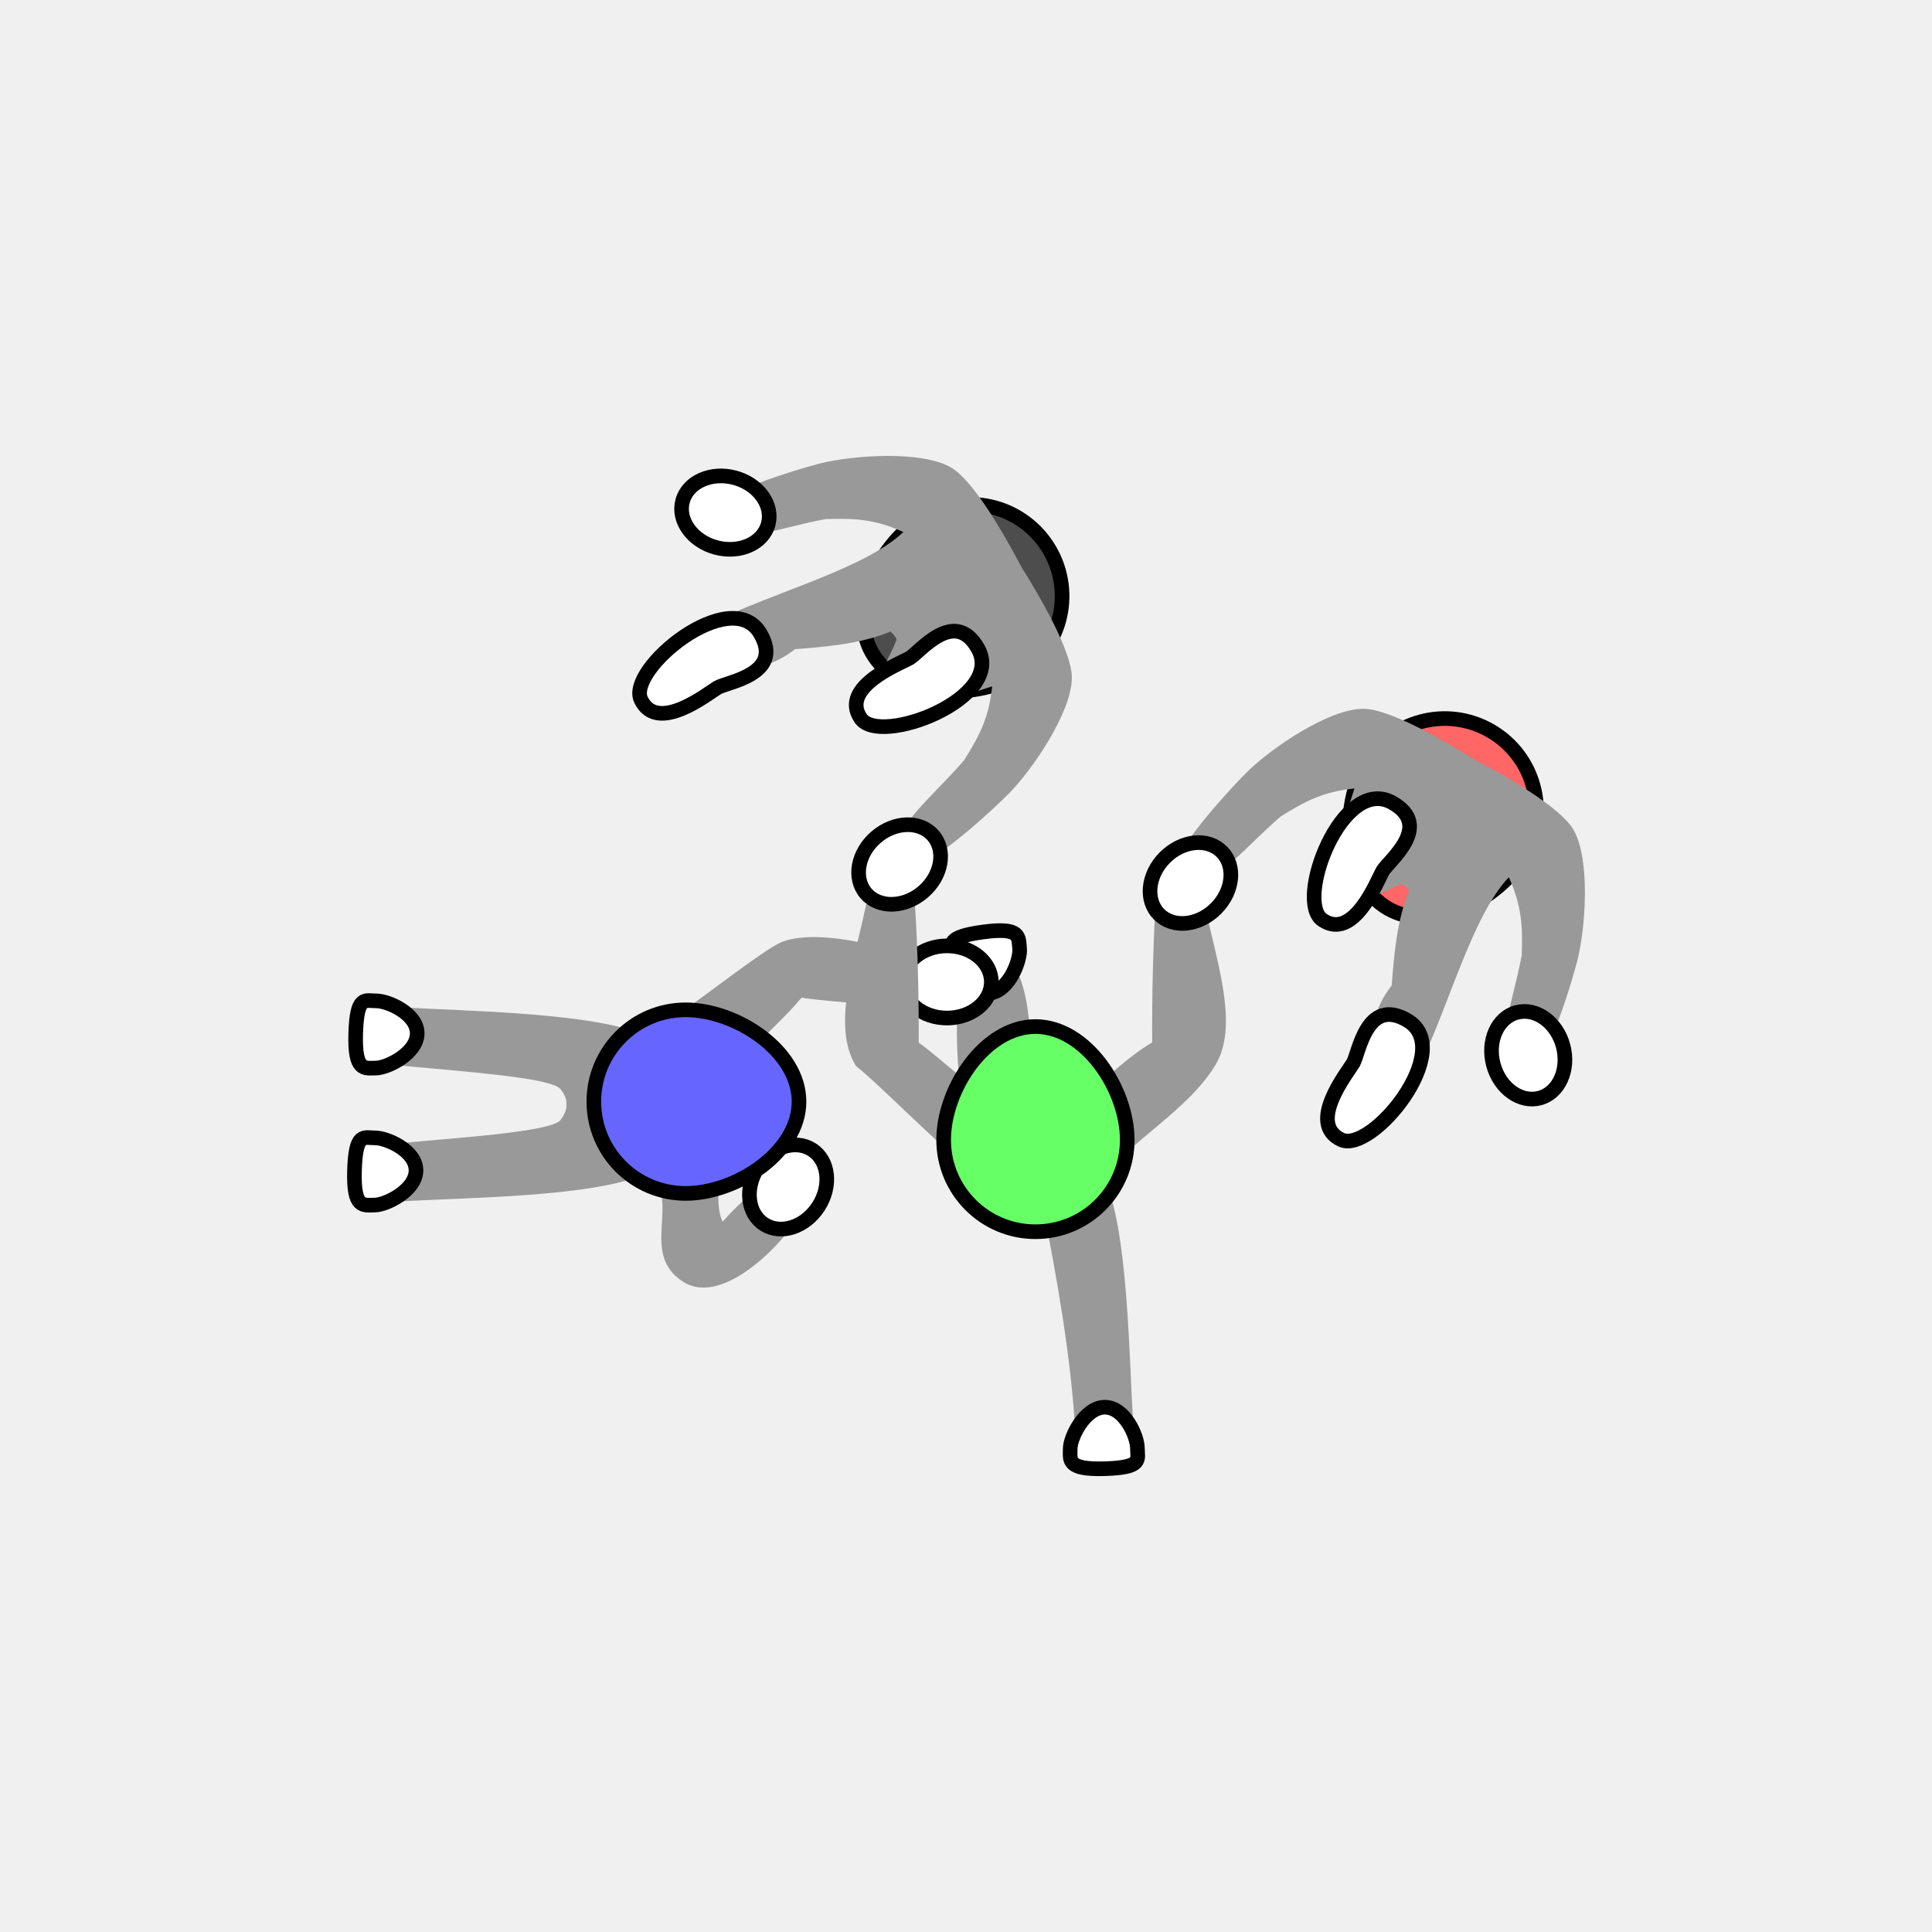
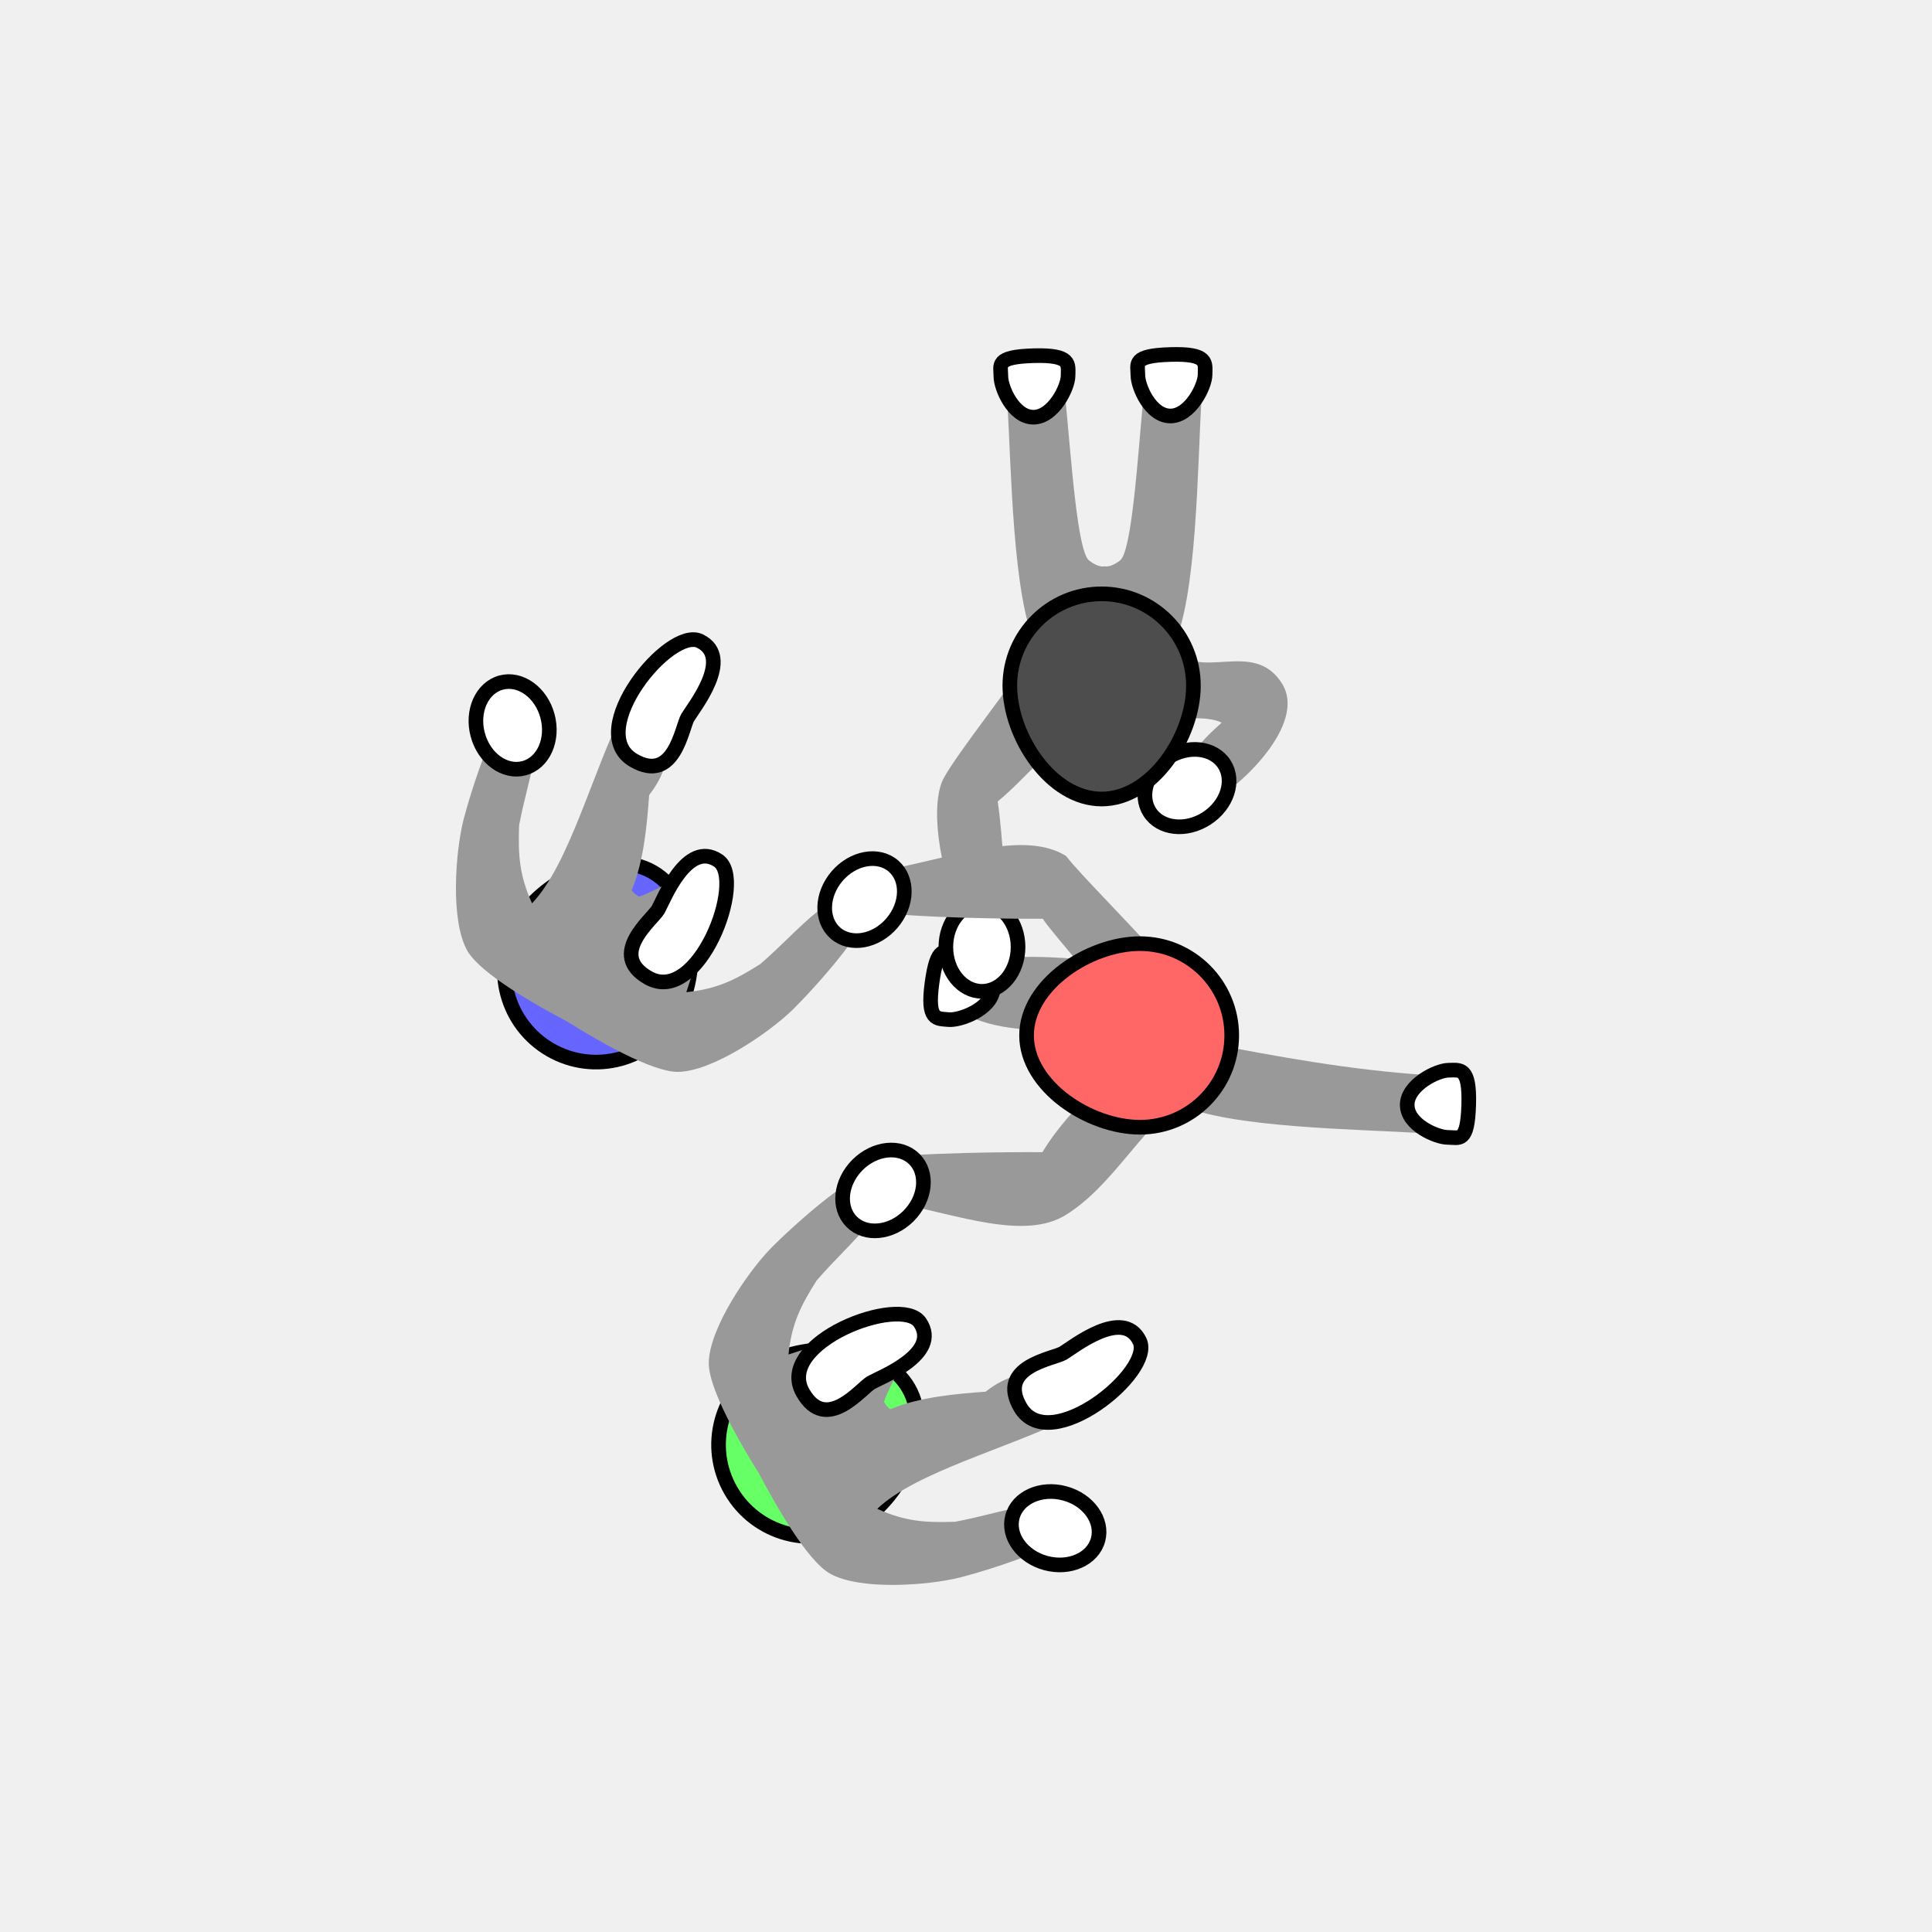
<svg xmlns="http://www.w3.org/2000/svg" width="35mm" height="35mm" viewBox="0 0 35 35" version="1.1" id="svg1" xml:space="preserve">
  <defs id="defs1" />
  <g id="layer1">
-     <path style="fill:#999999;fill-opacity:1;stroke:none;stroke-width:0.265;stroke-dasharray:none;stroke-opacity:1" d="m 6.968,21.257 c -0.004,0.262 0.082,0.518 0.262,0.508 1.252,-0.072 3.577,-0.081 4.482,-0.51 0.679,0.438 -0.169,1.451 0.675,1.972 0.732,0.452 1.864,-0.763 2.126,-1.262 0.131,-0.249 -0.516,-0.82 -0.697,-0.605 -0.42,0.5 -0.376,0.38 -0.724,0.772 -0.231,-0.459 0.137,-1.589 -0.081,-2.116 0.005,-0.588 1.03,-1.352 1.509,-1.942 0.566,0.087 1.575,0.133 2.214,0.18 0.28,-0.025 0.324,-0.663 0.068,-0.779 -1.11,-0.503 -2.261,-0.618 -2.705,-0.379 -0.45,0.242 -1.698,1.241 -2.378,1.677 -0.904,-0.432 -3.23,-0.45 -4.482,-0.527 -0.359,-0.022 -0.346,1.022 0.012,1.057 1.03,0.101 2.744,0.213 2.906,0.428 0.092,0.121 0.116,0.211 0.105,0.279 0.01,0.068 -0.015,0.16 -0.107,0.281 -0.163,0.214 -1.876,0.321 -2.906,0.418 -0.179,0.017 -0.273,0.285 -0.277,0.547 z" id="path4-4-5" />
-     <path style="fill:#999999;fill-opacity:1;stroke:none;stroke-width:0.1" d="m 18.608,20.265 c 0,0 0.378,-3.069 -0.718,-3.048 -0.9,0.017 -0.435,3.004 -0.435,3.004 z" id="path2" />
-     <path id="path1-7-1-2-6" style="fill:#ffffff;stroke:#000000;stroke-width:0.265;stroke-dasharray:none" d="m 6.798,20.614 c 0.207,0 0.738,0.228 0.738,0.589 0,0.361 -0.542,0.628 -0.749,0.628 -0.207,0 -0.386,0.07 -0.365,-0.628 0.021,-0.698 0.168,-0.589 0.375,-0.589 z" />
-     <path id="path1-7-1-9-0-2" style="fill:#ffffff;stroke:#000000;stroke-width:0.265;stroke-dasharray:none" d="m 6.82,18.132 c 0.207,0 0.738,0.228 0.738,0.589 0,0.361 -0.542,0.628 -0.749,0.628 -0.207,0 -0.386,0.07 -0.365,-0.628 0.021,-0.698 0.168,-0.589 0.375,-0.589 z" />
-     <ellipse style="fill:#ffffff;fill-opacity:1;stroke:#000000;stroke-width:0.265;stroke-dasharray:none;stroke-opacity:1" id="path1-7-2-9-9-1-6-1" cx="-23.645" cy="-10.352" rx="0.654" ry="0.803" transform="rotate(-147.2264)" />
-     <path id="path1-9-9" style="fill:#6666ff;fill-opacity:1;stroke:#000000;stroke-width:0.265" d="m 12.421,18.294 c 0.918,0 2.054,0.744 2.054,1.663 0,0.918 -1.136,1.663 -2.054,1.663 -0.918,0 -1.663,-0.744 -1.663,-1.663 0,-0.918 0.744,-1.663 1.663,-1.663 z" />
-     <path id="path1-7-1-1" style="fill:#ffffff;stroke:#000000;stroke-width:0.265;stroke-dasharray:none" d="m 17.262,17.32 c 0.022,0.206 0.304,0.71 0.663,0.672 0.359,-0.038 0.567,-0.605 0.546,-0.811 -0.022,-0.206 0.029,-0.391 -0.663,-0.297 -0.692,0.094 -0.568,0.229 -0.546,0.435 z" />
-     <ellipse style="fill:#ffffff;fill-opacity:1;stroke:#000000;stroke-width:0.265;stroke-dasharray:none;stroke-opacity:1" id="path1-7-2-9-9-8-7" cx="-17.789" cy="17.156" rx="0.654" ry="0.803" transform="rotate(-90)" />
-     <path style="fill:#999999;fill-opacity:1;stroke:none;stroke-width:0.265;stroke-dasharray:none;stroke-opacity:1" d="m 15.507,19.313 c -0.452,-0.732 -0.021,-1.908 0.217,-3.084 0.056,-0.276 0.796,-0.476 0.822,-0.195 0.109,1.182 0.098,2.857 0.098,2.857 0.223,0.132 1.532,1.321 2.016,1.55 0.927,-0.269 1.323,-1.023 2.213,-1.556 0,0 -0.015,-1.677 0.09,-2.859 0.025,-0.28 0.766,-0.082 0.822,0.193 0.242,1.175 0.678,2.348 0.229,3.082 -0.518,0.846 -1.574,1.372 -2.01,2.053 0.432,0.904 0.45,3.23 0.527,4.482 0.022,0.359 -1.022,0.346 -1.057,-0.012 -0.09,-1.354 -0.33,-2.676 -0.584,-3.982 -0.43,0.484 -2.661,-1.963 -3.383,-2.53 z" id="path4-6" />
-     <path id="path1-3" style="fill:#66ff66;fill-opacity:1;stroke:#000000;stroke-width:0.265" d="m 20.421,20.651 c 0,-0.918 -0.744,-2.054 -1.663,-2.054 -0.918,0 -1.663,1.136 -1.663,2.054 0,0.918 0.744,1.663 1.663,1.663 0.918,0 1.663,-0.744 1.663,-1.663 z" />
-     <path id="path1-7-1-9-7" style="fill:#ffffff;stroke:#000000;stroke-width:0.265;stroke-dasharray:none" d="m 20.605,26.231 c 0,-0.207 -0.228,-0.738 -0.589,-0.738 -0.361,0 -0.628,0.542 -0.628,0.749 0,0.207 -0.07,0.386 0.628,0.365 0.698,-0.021 0.589,-0.168 0.589,-0.375 z" />
-     <path id="path1-3-0-4" style="fill:#ff6666;fill-opacity:1;stroke:#000000;stroke-width:0.265" d="m 27.612,15.511 c -0.459,0.795 -1.672,1.407 -2.467,0.948 -0.795,-0.459 -0.872,-1.815 -0.413,-2.61 0.459,-0.795 1.476,-1.068 2.271,-0.609 0.795,0.459 1.068,1.476 0.609,2.271 z" />
-     <path style="fill:#999999;fill-opacity:1;stroke:none;stroke-width:0.265;stroke-dasharray:none;stroke-opacity:1" d="m 24.537,14.284 c -0.565,0.058 -0.896,0.23 -1.338,0.509 -0.742,0.638 -1.359,1.49 -1.898,1.159 -0.362,-0.222 0.984,-1.665 1.305,-1.98 0.433,-0.424 1.463,-1.128 2.086,-1.132 0.477,-0.003 1.481,0.583 2.009,0.914 0.552,0.29 1.566,0.864 1.804,1.278 0.31,0.54 0.219,1.783 0.07,2.37 -0.11,0.436 -0.68,2.328 -1.054,2.127 -0.557,-0.3 -0.131,-1.264 0.047,-2.226 0.018,-0.522 6.4e-5,-0.894 -0.234,-1.411 -0.671,0.703 -1.093,2.368 -1.652,3.491 -0.16,0.322 -1.095,-0.143 -0.947,-0.47 0.214,-0.471 0.154,-0.635 0.477,-1.06 0.038,-0.501 0.088,-1.175 0.318,-1.727 -0.04,-0.049 -0.084,-0.083 -0.129,-0.108 -0.044,-0.026 -0.863,0.419 -0.925,0.408 -0.589,-0.2 -0.251,-1.174 0.062,-2.143 z" id="path4-6-3-2-0" />
-     <ellipse style="fill:#ffffff;fill-opacity:1;stroke:#000000;stroke-width:0.265;stroke-dasharray:none;stroke-opacity:1" id="path1-7-2-9-9-1-3" cx="21.794" cy="25.631" rx="0.654" ry="0.803" transform="rotate(-15)" />
-     <path id="path1-7-1-1-4-1" style="fill:#ffffff;stroke:#000000;stroke-width:0.265;stroke-dasharray:none" d="m 23.958,16.666 c 0.567,0.383 0.988,-0.703 1.089,-0.884 0.102,-0.181 0.927,-0.813 0.18,-1.238 -0.906,-0.515 -1.78,1.777 -1.269,2.122 z" />
-     <path id="path1-7-1-1-4-5-9" style="fill:#ffffff;stroke:#000000;stroke-width:0.265;stroke-dasharray:none" d="m 24.292,20.645 c -0.615,-0.299 0.115,-1.207 0.221,-1.385 0.106,-0.178 0.241,-1.209 0.982,-0.775 0.899,0.527 -0.649,2.43 -1.203,2.16 z" />
-     <path id="path1-3-0-4-6" style="fill:#4d4d4d;fill-opacity:1;stroke:#000000;stroke-width:0.265" d="m 16.747,9.36 c -0.795,0.459 -1.407,1.672 -0.948,2.467 0.459,0.795 1.815,0.872 2.61,0.413 0.795,-0.459 1.068,-1.476 0.609,-2.271 -0.459,-0.795 -1.476,-1.068 -2.271,-0.609 z" />
-     <path style="fill:#999999;fill-opacity:1;stroke:none;stroke-width:0.265;stroke-dasharray:none;stroke-opacity:1" d="m 17.974,12.435 c -0.058,0.565 -0.23,0.896 -0.509,1.338 -0.638,0.742 -1.49,1.359 -1.159,1.898 0.222,0.362 1.665,-0.984 1.98,-1.305 0.424,-0.433 1.128,-1.463 1.132,-2.086 0.003,-0.477 -0.583,-1.481 -0.914,-2.009 C 18.213,9.718 17.64,8.704 17.225,8.467 16.685,8.157 15.442,8.248 14.855,8.396 14.419,8.506 12.527,9.077 12.728,9.451 c 0.3,0.557 1.264,0.131 2.226,-0.047 0.522,-0.018 0.894,-6.4e-5 1.411,0.234 -0.703,0.671 -2.368,1.093 -3.491,1.652 -0.322,0.16 0.143,1.095 0.47,0.947 0.471,-0.214 0.635,-0.154 1.06,-0.477 0.501,-0.038 1.175,-0.088 1.727,-0.318 0.049,0.04 0.083,0.084 0.108,0.129 0.026,0.044 -0.419,0.863 -0.408,0.925 0.2,0.589 1.174,0.251 2.143,-0.062 z" id="path4-6-3-2-0-4" />
-     <ellipse style="fill:#ffffff;fill-opacity:1;stroke:#000000;stroke-width:0.265;stroke-dasharray:none;stroke-opacity:1" id="path1-7-2-9-9-1-3-3" cx="-5.569" cy="-15.097" rx="0.654" ry="0.803" transform="matrix(0.258819,-0.9659258,-0.9659258,-0.258819,0,0)" />
-     <path id="path1-7-1-1-4-1-0" style="fill:#ffffff;stroke:#000000;stroke-width:0.265;stroke-dasharray:none" d="m 15.592,13.013 c -0.383,-0.567 0.703,-0.988 0.884,-1.089 0.181,-0.102 0.813,-0.927 1.238,-0.18 0.515,0.906 -1.777,1.78 -2.122,1.269 z" />
-     <path id="path1-7-1-1-4-5-9-3" style="fill:#ffffff;stroke:#000000;stroke-width:0.265;stroke-dasharray:none" d="m 11.613,12.679 c 0.299,0.615 1.207,-0.115 1.385,-0.221 0.178,-0.106 1.209,-0.241 0.775,-0.982 -0.527,-0.899 -2.43,0.649 -2.16,1.203 z" />
-     <ellipse style="fill:#ffffff;fill-opacity:1;stroke:#000000;stroke-width:0.265;stroke-dasharray:none;stroke-opacity:1" id="path1-7-2-9-9-8-7-2" cx="-26.561" cy="-3.938" rx="0.654" ry="0.803" transform="matrix(-0.7071068,-0.7071068,-0.7071068,0.7071068,0,0)" />
-     <ellipse style="fill:#ffffff;fill-opacity:1;stroke:#000000;stroke-width:0.265;stroke-dasharray:none;stroke-opacity:1" id="path1-7-2-9-9-1-3-9-9-8-5-4" cx="-22.502" cy="-2.132" rx="0.654" ry="0.803" transform="matrix(-0.6524699,-0.7578147,-0.7578147,0.6524699,0,0)" />
+     <path style="fill:#999999;fill-opacity:1;stroke:none;stroke-width:0.265;stroke-dasharray:none;stroke-opacity:1" d="m 21.257,6.968 c 0.262,-0.004 0.518,0.082 0.508,0.262 -0.072,1.252 -0.081,3.577 -0.51,4.482 0.438,0.679 1.451,-0.169 1.972,0.675 0.452,0.732 -0.763,1.864 -1.262,2.126 -0.249,0.131 -0.82,-0.516 -0.605,-0.697 0.5,-0.42 0.38,-0.376 0.772,-0.724 -0.459,-0.231 -1.589,0.137 -2.116,-0.081 -0.588,0.005 -1.352,1.03 -1.942,1.509 0.087,0.566 0.133,1.575 0.18,2.214 -0.025,0.28 -0.663,0.324 -0.779,0.068 -0.503,-1.11 -0.618,-2.261 -0.379,-2.705 0.242,-0.45 1.241,-1.698 1.677,-2.378 -0.432,-0.904 -0.45,-3.23 -0.527,-4.482 -0.022,-0.359 1.022,-0.346 1.057,0.012 0.101,1.03 0.213,2.744 0.428,2.906 0.121,0.092 0.211,0.116 0.279,0.105 0.068,0.01 0.16,-0.015 0.281,-0.107 0.214,-0.163 0.321,-1.876 0.418,-2.906 0.017,-0.179 0.285,-0.273 0.547,-0.277 z" id="path4-4-5" />
+     <path style="fill:#999999;fill-opacity:1;stroke:none;stroke-width:0.1" d="m 20.265,18.608 c 0,0 -3.069,0.378 -3.048,-0.718 0.017,-0.9 3.004,-0.435 3.004,-0.435 z" id="path2" />
+     <path id="path1-7-1-2-6" style="fill:#ffffff;stroke:#000000;stroke-width:0.265;stroke-dasharray:none" d="m 20.614,6.798 c 0,0.207 0.228,0.738 0.589,0.738 0.361,0 0.628,-0.542 0.628,-0.749 0,-0.207 0.07,-0.386 -0.628,-0.365 -0.698,0.021 -0.589,0.168 -0.589,0.375 z" />
+     <path id="path1-7-1-9-0-2" style="fill:#ffffff;stroke:#000000;stroke-width:0.265;stroke-dasharray:none" d="m 18.132,6.82 c 0,0.207 0.228,0.738 0.589,0.738 0.361,0 0.628,-0.542 0.628,-0.749 0,-0.207 0.07,-0.386 -0.628,-0.365 -0.698,0.021 -0.589,0.168 -0.589,0.375 z" />
+     <ellipse style="fill:#ffffff;fill-opacity:1;stroke:#000000;stroke-width:0.265;stroke-dasharray:none;stroke-opacity:1" id="path1-7-2-9-9-1-6-1" cx="-23.645" cy="-10.352" rx="0.654" ry="0.803" transform="matrix(-0.5413204,-0.8408164,-0.8408164,0.5413204,0,0)" />
+     <path id="path1-9-9" style="fill:#4d4d4d;fill-opacity:1;stroke:#000000;stroke-width:0.265" d="m 18.294,12.421 c 0,0.918 0.744,2.054 1.663,2.054 0.918,0 1.663,-1.136 1.663,-2.054 0,-0.918 -0.744,-1.663 -1.663,-1.663 -0.918,0 -1.663,0.744 -1.663,1.663 z" />
+     <path id="path1-7-1-1" style="fill:#ffffff;stroke:#000000;stroke-width:0.265;stroke-dasharray:none" d="m 17.32,17.262 c 0.206,0.022 0.71,0.304 0.672,0.663 -0.038,0.359 -0.605,0.567 -0.811,0.546 -0.206,-0.022 -0.391,0.029 -0.297,-0.663 0.094,-0.692 0.229,-0.568 0.435,-0.546 z" />
+     <ellipse style="fill:#ffffff;fill-opacity:1;stroke:#000000;stroke-width:0.265;stroke-dasharray:none;stroke-opacity:1" id="path1-7-2-9-9-8-7" cx="-17.789" cy="17.156" rx="0.654" ry="0.803" transform="scale(-1,1)" />
+     <path style="fill:#999999;fill-opacity:1;stroke:none;stroke-width:0.265;stroke-dasharray:none;stroke-opacity:1" d="m 19.313,15.507 c -0.732,-0.452 -1.908,-0.021 -3.084,0.217 -0.276,0.056 -0.476,0.796 -0.195,0.822 1.182,0.109 2.857,0.098 2.857,0.098 0.132,0.223 1.321,1.532 1.55,2.016 -0.269,0.927 -1.023,1.323 -1.556,2.213 0,0 -1.677,-0.015 -2.859,0.09 -0.28,0.025 -0.082,0.766 0.193,0.822 1.175,0.242 2.348,0.678 3.082,0.229 0.846,-0.518 1.372,-1.574 2.053,-2.01 0.904,0.432 3.23,0.45 4.482,0.527 0.359,0.022 0.346,-1.022 -0.012,-1.057 -1.354,-0.09 -2.676,-0.33 -3.982,-0.584 0.484,-0.43 -1.963,-2.661 -2.53,-3.383 z" id="path4-6" />
+     <path id="path1-3" style="fill:#ff6666;fill-opacity:1;stroke:#000000;stroke-width:0.265" d="m 20.651,20.421 c -0.918,0 -2.054,-0.744 -2.054,-1.663 0,-0.918 1.136,-1.663 2.054,-1.663 0.918,0 1.663,0.744 1.663,1.663 0,0.918 -0.744,1.663 -1.663,1.663 z" />
+     <path id="path1-7-1-9-7" style="fill:#ffffff;stroke:#000000;stroke-width:0.265;stroke-dasharray:none" d="m 26.231,20.605 c -0.207,0 -0.738,-0.228 -0.738,-0.589 0,-0.361 0.542,-0.628 0.749,-0.628 0.207,0 0.386,-0.07 0.365,0.628 -0.021,0.698 -0.168,0.589 -0.375,0.589 z" />
+     <path id="path1-3-0-4" style="fill:#66ff66;fill-opacity:1;stroke:#000000;stroke-width:0.265" d="m 15.511,27.612 c 0.795,-0.459 1.407,-1.672 0.948,-2.467 -0.459,-0.795 -1.815,-0.872 -2.61,-0.413 -0.795,0.459 -1.068,1.476 -0.609,2.271 0.459,0.795 1.476,1.068 2.271,0.609 z" />
+     <path style="fill:#999999;fill-opacity:1;stroke:none;stroke-width:0.265;stroke-dasharray:none;stroke-opacity:1" d="m 14.284,24.537 c 0.058,-0.565 0.23,-0.896 0.509,-1.338 0.638,-0.742 1.49,-1.359 1.159,-1.898 -0.222,-0.362 -1.665,0.984 -1.98,1.305 -0.424,0.433 -1.128,1.463 -1.132,2.086 -0.003,0.477 0.583,1.481 0.914,2.009 0.29,0.552 0.864,1.566 1.278,1.804 0.54,0.31 1.783,0.219 2.37,0.07 0.436,-0.11 2.328,-0.68 2.127,-1.054 -0.3,-0.557 -1.264,-0.131 -2.226,0.047 -0.522,0.018 -0.894,6.4e-5 -1.411,-0.234 0.703,-0.671 2.368,-1.093 3.491,-1.652 0.322,-0.16 -0.143,-1.095 -0.47,-0.947 -0.471,0.214 -0.635,0.154 -1.06,0.477 -0.501,0.038 -1.175,0.088 -1.727,0.318 -0.049,-0.04 -0.083,-0.084 -0.108,-0.129 -0.026,-0.044 0.419,-0.863 0.408,-0.925 -0.2,-0.589 -1.174,-0.251 -2.143,0.062 z" id="path4-6-3-2-0" />
+     <ellipse style="fill:#ffffff;fill-opacity:1;stroke:#000000;stroke-width:0.265;stroke-dasharray:none;stroke-opacity:1" id="path1-7-2-9-9-1-3" cx="21.794" cy="25.631" rx="0.654" ry="0.803" transform="matrix(-0.258819,0.9659258,0.9659258,0.258819,0,0)" />
+     <path id="path1-7-1-1-4-1" style="fill:#ffffff;stroke:#000000;stroke-width:0.265;stroke-dasharray:none" d="m 16.666,23.958 c 0.383,0.567 -0.703,0.988 -0.884,1.089 -0.181,0.102 -0.813,0.927 -1.238,0.18 -0.515,-0.906 1.777,-1.78 2.122,-1.269 z" />
+     <path id="path1-7-1-1-4-5-9" style="fill:#ffffff;stroke:#000000;stroke-width:0.265;stroke-dasharray:none" d="m 20.645,24.292 c -0.299,-0.615 -1.207,0.115 -1.385,0.221 -0.178,0.106 -1.209,0.241 -0.775,0.982 0.527,0.899 2.43,-0.649 2.16,-1.203 z" />
+     <path id="path1-3-0-4-6" style="fill:#6666ff;fill-opacity:1;stroke:#000000;stroke-width:0.265" d="m 9.36,16.747 c 0.459,-0.795 1.672,-1.407 2.467,-0.948 0.795,0.459 0.872,1.815 0.413,2.61 -0.459,0.795 -1.476,1.068 -2.271,0.609 -0.795,-0.459 -1.068,-1.476 -0.609,-2.271 z" />
+     <path style="fill:#999999;fill-opacity:1;stroke:none;stroke-width:0.265;stroke-dasharray:none;stroke-opacity:1" d="m 12.435,17.974 c 0.565,-0.058 0.896,-0.23 1.338,-0.509 0.742,-0.638 1.359,-1.49 1.898,-1.159 0.362,0.222 -0.984,1.665 -1.305,1.98 -0.433,0.424 -1.463,1.128 -2.086,1.132 -0.477,0.003 -1.481,-0.583 -2.009,-0.914 C 9.718,18.213 8.704,17.64 8.467,17.225 8.157,16.685 8.248,15.442 8.396,14.855 8.506,14.419 9.077,12.527 9.451,12.728 c 0.557,0.3 0.131,1.264 -0.047,2.226 -0.018,0.522 -6.4e-5,0.894 0.234,1.411 0.671,-0.703 1.093,-2.368 1.652,-3.491 0.16,-0.322 1.095,0.143 0.947,0.47 -0.214,0.471 -0.154,0.635 -0.477,1.06 -0.038,0.501 -0.088,1.175 -0.318,1.727 0.04,0.049 0.084,0.083 0.129,0.108 0.044,0.026 0.863,-0.419 0.925,-0.408 0.589,0.2 0.251,1.174 -0.062,2.143 z" id="path4-6-3-2-0-4" />
+     <ellipse style="fill:#ffffff;fill-opacity:1;stroke:#000000;stroke-width:0.265;stroke-dasharray:none;stroke-opacity:1" id="path1-7-2-9-9-1-3-3" cx="-5.569" cy="-15.097" rx="0.654" ry="0.803" transform="rotate(165)" />
+     <path id="path1-7-1-1-4-1-0" style="fill:#ffffff;stroke:#000000;stroke-width:0.265;stroke-dasharray:none" d="m 13.013,15.592 c -0.567,-0.383 -0.988,0.703 -1.089,0.884 -0.102,0.181 -0.927,0.813 -0.18,1.238 0.906,0.515 1.78,-1.777 1.269,-2.122 z" />
+     <path id="path1-7-1-1-4-5-9-3" style="fill:#ffffff;stroke:#000000;stroke-width:0.265;stroke-dasharray:none" d="m 12.679,11.613 c 0.615,0.299 -0.115,1.207 -0.221,1.385 -0.106,0.178 -0.241,1.209 -0.982,0.775 -0.899,-0.527 0.649,-2.43 1.203,-2.16 z" />
+     <ellipse style="fill:#ffffff;fill-opacity:1;stroke:#000000;stroke-width:0.265;stroke-dasharray:none;stroke-opacity:1" id="path1-7-2-9-9-8-7-2" cx="-26.561" cy="-3.938" rx="0.654" ry="0.803" transform="rotate(-135)" />
+     <ellipse style="fill:#ffffff;fill-opacity:1;stroke:#000000;stroke-width:0.265;stroke-dasharray:none;stroke-opacity:1" id="path1-7-2-9-9-1-3-9-9-8-5-4" cx="-22.502" cy="-2.132" rx="0.654" ry="0.803" transform="rotate(-139.2719)" />
  </g>
</svg>
